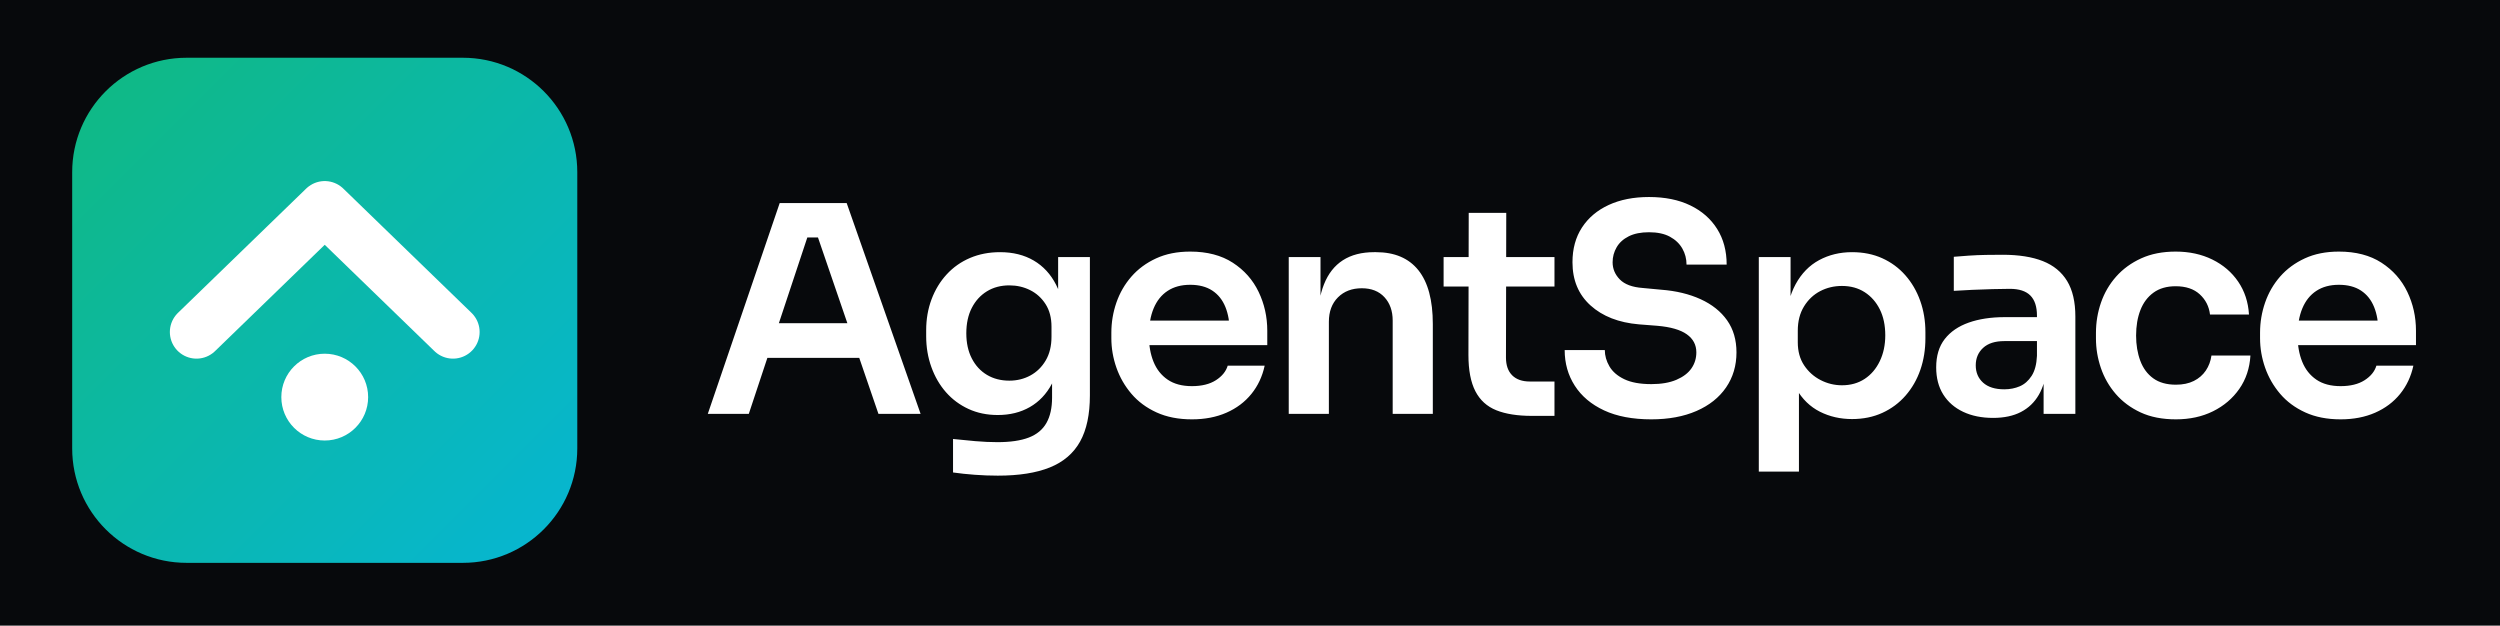
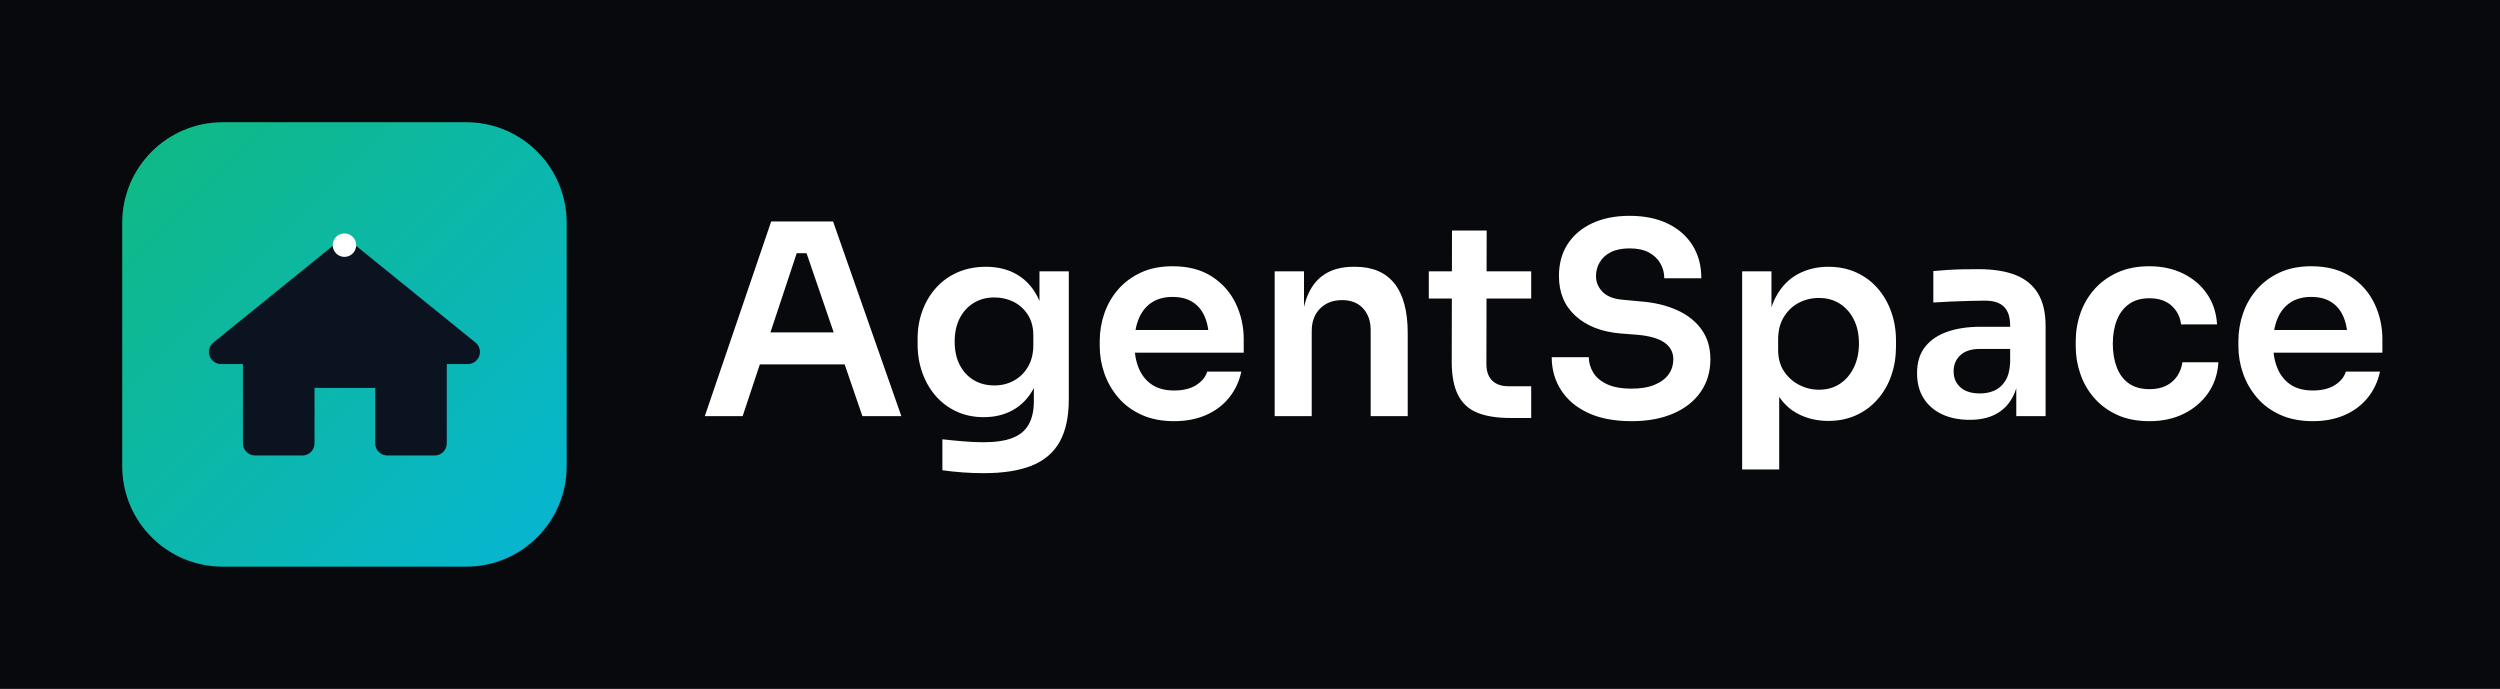
- <svg xmlns="http://www.w3.org/2000/svg" viewBox="0 0 1039 260" width="1039" height="260" role="img" aria-label="AgentSpace">
+ <svg xmlns="http://www.w3.org/2000/svg" width="900" height="248" viewBox="0 0 900 248" role="img" aria-label="AgentSpace">
  <defs>
    <linearGradient id="as" x1="0" y1="0" x2="1" y2="1">
      <stop offset="0" stop-color="#10b981" />
      <stop offset="1" stop-color="#06b6d4" />
    </linearGradient>
  </defs>
-   <rect width="1039" height="260" fill="#07090c" />
-   <g transform="translate(30 24) scale(0.41)">
-     <rect width="512" height="512" rx="116" fill="url(#as)" />
-     <path d="M126 278 L256 152 L386 278" fill="none" stroke="#ffffff" stroke-width="54" stroke-linecap="round" stroke-linejoin="round" />
-     <circle cx="256" cy="344" r="44" fill="#ffffff" />
+   <rect width="900" height="248" fill="#07090c" />
+   <g transform="translate(44 44)">
+     <rect width="160" height="160" rx="36.16" fill="url(#as)" />
+     <g transform="scale(1.6)">
+       <g transform="translate(50 50) scale(0.91) translate(-50 -50)">
+         <g transform="translate(0 -2.15)">
+           <path d="M 50 29.3 L 80.5 54 L 72.3 54 L 72.3 76.6 L 60.6 76.6 L 60.6 59.9 L 39.6 59.9 L 39.6 76.6 L 27.9 76.6 L 27.9 54 L 19.5 54 Z" fill="#0b1220" stroke="#0b1220" stroke-width="6" stroke-linejoin="round" />
+           <circle cx="50" cy="27.6" r="2.9" fill="#ffffff" />
+         </g>
+       </g>
+     </g>
  </g>
-   <path transform="translate(292 172)" d="M2.16 0.00L32.04 -87.60L59.88 -87.60L90.60 0.00L73.08 0.00L47.04 -75.96L53.16 -73.32L38.16 -73.32L44.40 -75.96L19.20 0.00L2.16 0.00ZM23.04 -23.28L28.44 -37.68L63.96 -37.68L69.24 -23.28L23.04 -23.28ZM122.68 25.68Q118.00 25.68 113.14 25.32Q108.28 24.96 104.08 24.36L104.08 10.44Q108.40 10.92 113.32 11.34Q118.24 11.76 122.56 11.76Q130.60 11.76 135.58 9.84Q140.56 7.92 142.90 3.78Q145.24 -0.36 145.24 -6.72L145.24 -19.56L148.84 -27.72Q148.48 -18.72 145.12 -12.42Q141.76 -6.12 136.00 -2.82Q130.24 0.48 122.68 0.48Q115.96 0.48 110.50 -2.04Q105.04 -4.56 101.14 -9.00Q97.24 -13.44 95.08 -19.44Q92.92 -25.44 92.92 -32.28L92.92 -34.80Q92.92 -41.64 95.14 -47.58Q97.36 -53.52 101.44 -57.96Q105.52 -62.40 111.16 -64.80Q116.80 -67.20 123.64 -67.20Q131.68 -67.20 137.62 -63.72Q143.56 -60.24 146.92 -53.64Q150.28 -47.04 150.64 -37.44L147.76 -36.96L147.76 -65.16L160.96 -65.16L160.96 -7.68Q160.96 4.20 156.88 11.52Q152.80 18.84 144.34 22.26Q135.88 25.68 122.68 25.68ZM127.48 -13.80Q132.28 -13.80 136.24 -15.96Q140.20 -18.12 142.60 -22.20Q145.00 -26.28 145.00 -32.04L145.00 -36.24Q145.00 -41.76 142.54 -45.60Q140.08 -49.44 136.12 -51.42Q132.16 -53.40 127.48 -53.40Q122.20 -53.40 118.18 -50.94Q114.16 -48.48 111.88 -44.04Q109.60 -39.60 109.60 -33.48Q109.60 -27.48 111.88 -23.04Q114.16 -18.60 118.18 -16.20Q122.20 -13.80 127.48 -13.80ZM203.36 2.28Q194.96 2.28 188.66 -0.60Q182.36 -3.48 178.22 -8.34Q174.08 -13.20 171.98 -19.20Q169.88 -25.20 169.88 -31.44L169.88 -33.72Q169.88 -40.20 171.98 -46.26Q174.08 -52.32 178.22 -57.06Q182.36 -61.80 188.48 -64.62Q194.60 -67.44 202.64 -67.44Q213.20 -67.44 220.34 -62.82Q227.48 -58.20 231.08 -50.70Q234.68 -43.20 234.68 -34.56L234.68 -28.56L176.96 -28.56L176.96 -38.76L224.24 -38.76L219.08 -33.72Q219.08 -39.96 217.28 -44.40Q215.48 -48.84 211.82 -51.24Q208.16 -53.64 202.64 -53.64Q197.12 -53.64 193.28 -51.12Q189.44 -48.60 187.46 -43.86Q185.48 -39.12 185.48 -32.52Q185.48 -26.40 187.40 -21.66Q189.32 -16.92 193.28 -14.22Q197.24 -11.52 203.36 -11.52Q209.48 -11.52 213.32 -13.98Q217.16 -16.44 218.24 -20.04L233.60 -20.04Q232.16 -13.32 228.08 -8.28Q224.00 -3.24 217.70 -0.48Q211.40 2.28 203.36 2.28ZM243.60 0.00L243.60 -65.16L256.80 -65.16L256.80 -37.20L255.60 -37.20Q255.60 -47.16 258.24 -53.82Q260.88 -60.48 266.10 -63.84Q271.32 -67.20 279.12 -67.20L279.84 -67.20Q291.48 -67.20 297.48 -59.70Q303.48 -52.20 303.48 -37.32L303.48 0.00L286.80 0.00L286.80 -38.76Q286.80 -44.76 283.38 -48.48Q279.96 -52.20 273.96 -52.20Q267.84 -52.20 264.06 -48.42Q260.28 -44.64 260.28 -38.28L260.28 0.00L243.60 0.00ZM344.68 0.84Q335.68 0.84 329.86 -1.50Q324.04 -3.84 321.16 -9.42Q318.28 -15.00 318.28 -24.48L318.40 -83.52L334.00 -83.52L333.88 -23.40Q333.88 -18.60 336.46 -16.02Q339.04 -13.44 343.84 -13.44L354.04 -13.44L354.04 0.84L344.68 0.84ZM307.96 -52.92L307.96 -65.16L354.04 -65.16L354.04 -52.92L307.96 -52.92ZM394.28 2.28Q382.64 2.28 374.66 -1.44Q366.68 -5.16 362.48 -11.70Q358.28 -18.24 358.28 -26.52L374.96 -26.52Q374.96 -23.04 376.88 -19.74Q378.80 -16.44 383.06 -14.40Q387.32 -12.36 394.28 -12.36Q400.52 -12.36 404.72 -14.16Q408.92 -15.96 410.96 -18.90Q413.00 -21.84 413.00 -25.56Q413.00 -30.24 409.04 -33.06Q405.08 -35.88 396.80 -36.60L389.12 -37.20Q376.52 -38.28 369.02 -45.06Q361.52 -51.84 361.52 -63.00Q361.52 -71.40 365.48 -77.46Q369.44 -83.52 376.58 -86.82Q383.72 -90.12 393.32 -90.12Q403.28 -90.12 410.48 -86.64Q417.68 -83.16 421.64 -76.86Q425.60 -70.56 425.60 -62.04L408.92 -62.04Q408.92 -65.64 407.18 -68.70Q405.44 -71.76 402.02 -73.62Q398.60 -75.48 393.32 -75.48Q388.28 -75.48 384.92 -73.80Q381.56 -72.12 379.88 -69.24Q378.20 -66.36 378.20 -63.00Q378.20 -58.92 381.20 -55.86Q384.20 -52.80 390.68 -52.32L398.36 -51.60Q407.72 -50.88 414.80 -47.64Q421.88 -44.40 425.78 -38.88Q429.68 -33.36 429.68 -25.56Q429.68 -17.28 425.36 -10.98Q421.04 -4.68 413.06 -1.20Q405.08 2.28 394.28 2.28ZM438.96 24.00L438.96 -65.16L452.16 -65.16L452.16 -37.08L450.12 -37.20Q450.60 -47.16 454.26 -53.88Q457.92 -60.60 464.04 -63.90Q470.16 -67.20 477.72 -67.20Q484.68 -67.20 490.26 -64.68Q495.84 -62.16 499.86 -57.60Q503.88 -53.04 506.04 -46.98Q508.20 -40.92 508.20 -33.96L508.20 -31.44Q508.20 -24.36 506.10 -18.30Q504.00 -12.24 499.98 -7.62Q495.96 -3.00 490.32 -0.42Q484.68 2.16 477.72 2.16Q470.40 2.16 464.34 -0.90Q458.28 -3.96 454.56 -10.38Q450.84 -16.80 450.36 -27.00L455.64 -18.96L455.64 24.00L438.96 24.00ZM473.52 -11.88Q478.92 -11.88 482.94 -14.52Q486.96 -17.16 489.24 -21.90Q491.52 -26.64 491.52 -32.64Q491.52 -38.88 489.24 -43.44Q486.96 -48.00 482.94 -50.58Q478.92 -53.16 473.52 -53.16Q468.60 -53.16 464.46 -51.00Q460.32 -48.84 457.74 -44.64Q455.16 -40.44 455.16 -34.56L455.16 -29.76Q455.16 -24.12 457.80 -20.16Q460.44 -16.20 464.64 -14.04Q468.84 -11.88 473.52 -11.88ZM557.32 0.00L557.32 -19.32L554.56 -19.32L554.56 -40.80Q554.56 -46.44 551.80 -49.20Q549.04 -51.96 543.28 -51.96Q540.28 -51.96 536.08 -51.84Q531.88 -51.72 527.62 -51.54Q523.36 -51.36 520.00 -51.12L520.00 -65.28Q522.76 -65.52 526.24 -65.76Q529.72 -66.00 533.38 -66.06Q537.04 -66.12 540.28 -66.12Q550.36 -66.12 557.02 -63.48Q563.68 -60.84 567.10 -55.20Q570.52 -49.56 570.52 -40.44L570.52 0.00L557.32 0.00ZM536.32 1.68Q529.24 1.68 523.90 -0.84Q518.56 -3.36 515.62 -8.04Q512.68 -12.72 512.68 -19.32Q512.68 -26.52 516.22 -31.08Q519.76 -35.64 526.18 -37.92Q532.60 -40.20 541.24 -40.20L556.36 -40.20L556.36 -30.24L541.00 -30.24Q535.24 -30.24 532.18 -27.42Q529.12 -24.60 529.12 -20.16Q529.12 -15.72 532.18 -12.96Q535.24 -10.20 541.00 -10.20Q544.48 -10.20 547.42 -11.46Q550.36 -12.72 552.34 -15.78Q554.32 -18.84 554.56 -24.12L558.64 -19.44Q558.04 -12.60 555.34 -7.92Q552.64 -3.24 547.90 -0.78Q543.16 1.68 536.32 1.68ZM612.32 2.28Q603.80 2.28 597.62 -0.60Q591.44 -3.48 587.30 -8.28Q583.16 -13.08 581.12 -19.08Q579.08 -25.08 579.08 -31.32L579.08 -33.60Q579.08 -40.20 581.18 -46.26Q583.28 -52.32 587.48 -57.06Q591.68 -61.80 597.86 -64.62Q604.04 -67.44 612.20 -67.44Q620.72 -67.44 627.44 -64.14Q634.16 -60.84 638.18 -54.96Q642.20 -49.08 642.68 -41.28L626.48 -41.28Q625.88 -46.32 622.22 -49.68Q618.56 -53.04 612.20 -53.04Q606.68 -53.04 603.02 -50.40Q599.36 -47.76 597.56 -43.14Q595.76 -38.52 595.76 -32.52Q595.76 -26.76 597.50 -22.08Q599.24 -17.40 602.90 -14.76Q606.56 -12.12 612.32 -12.12Q616.64 -12.12 619.76 -13.68Q622.88 -15.24 624.74 -18.00Q626.60 -20.76 627.08 -24.24L643.28 -24.24Q642.80 -16.32 638.66 -10.38Q634.52 -4.44 627.74 -1.08Q620.96 2.28 612.32 2.28ZM680.76 2.28Q672.36 2.28 666.06 -0.60Q659.76 -3.48 655.62 -8.34Q651.48 -13.20 649.38 -19.20Q647.28 -25.20 647.28 -31.44L647.28 -33.72Q647.28 -40.20 649.38 -46.26Q651.48 -52.32 655.62 -57.06Q659.76 -61.80 665.88 -64.62Q672.00 -67.44 680.04 -67.44Q690.60 -67.44 697.74 -62.82Q704.88 -58.20 708.48 -50.70Q712.08 -43.20 712.08 -34.56L712.08 -28.56L654.36 -28.56L654.36 -38.76L701.64 -38.76L696.48 -33.72Q696.48 -39.96 694.68 -44.40Q692.88 -48.84 689.22 -51.24Q685.56 -53.64 680.04 -53.64Q674.52 -53.64 670.68 -51.12Q666.84 -48.60 664.86 -43.86Q662.88 -39.12 662.88 -32.52Q662.88 -26.40 664.80 -21.66Q666.72 -16.92 670.68 -14.22Q674.64 -11.52 680.76 -11.52Q686.88 -11.52 690.72 -13.98Q694.56 -16.44 695.64 -20.04L711.00 -20.04Q709.56 -13.32 705.48 -8.28Q701.40 -3.24 695.10 -0.48Q688.80 2.28 680.76 2.28Z" fill="#ffffff" />
+   <path transform="translate(252.0 149.8)" d="M1.73 0.00L25.63 -70.08L47.90 -70.08L72.48 0.00L58.46 0.00L37.63 -60.77L42.53 -58.66L30.53 -58.66L35.52 -60.77L15.36 0.00L1.73 0.00ZM18.43 -18.62L22.75 -30.14L51.17 -30.14L55.39 -18.62L18.43 -18.62ZM102.14 20.54Q98.40 20.54 94.51 20.26Q90.62 19.97 87.26 19.49L87.26 8.35Q90.72 8.74 94.66 9.07Q98.59 9.41 102.05 9.41Q108.48 9.41 112.46 7.87Q116.45 6.34 118.32 3.02Q120.19 -0.29 120.19 -5.38L120.19 -15.65L123.07 -22.18Q122.78 -14.98 120.10 -9.94Q117.41 -4.90 112.80 -2.26Q108.19 0.38 102.14 0.38Q96.77 0.38 92.40 -1.63Q88.03 -3.65 84.91 -7.20Q81.79 -10.75 80.06 -15.55Q78.34 -20.35 78.34 -25.82L78.34 -27.84Q78.34 -33.31 80.11 -38.06Q81.89 -42.82 85.15 -46.37Q88.42 -49.92 92.93 -51.84Q97.44 -53.76 102.91 -53.76Q109.34 -53.76 114.10 -50.98Q118.85 -48.19 121.54 -42.91Q124.22 -37.63 124.51 -29.95L122.21 -29.57L122.21 -52.13L132.77 -52.13L132.77 -6.14Q132.77 3.36 129.50 9.22Q126.24 15.07 119.47 17.81Q112.70 20.54 102.14 20.54ZM105.98 -11.04Q109.82 -11.04 112.99 -12.77Q116.16 -14.50 118.08 -17.76Q120.00 -21.02 120.00 -25.63L120.00 -28.99Q120.00 -33.41 118.03 -36.48Q116.06 -39.55 112.90 -41.14Q109.73 -42.72 105.98 -42.72Q101.76 -42.72 98.54 -40.75Q95.33 -38.78 93.50 -35.23Q91.68 -31.68 91.68 -26.78Q91.68 -21.98 93.50 -18.43Q95.33 -14.88 98.54 -12.96Q101.76 -11.04 105.98 -11.04ZM170.69 1.82Q163.97 1.82 158.93 -0.48Q153.89 -2.78 150.58 -6.67Q147.26 -10.56 145.58 -15.36Q143.90 -20.16 143.90 -25.15L143.90 -26.98Q143.90 -32.16 145.58 -37.01Q147.26 -41.86 150.58 -45.65Q153.89 -49.44 158.78 -51.70Q163.68 -53.95 170.11 -53.95Q178.56 -53.95 184.27 -50.26Q189.98 -46.56 192.86 -40.56Q195.74 -34.56 195.74 -27.65L195.74 -22.85L149.57 -22.85L149.57 -31.01L187.39 -31.01L183.26 -26.98Q183.26 -31.97 181.82 -35.52Q180.38 -39.07 177.46 -40.99Q174.53 -42.91 170.11 -42.91Q165.70 -42.91 162.62 -40.90Q159.55 -38.88 157.97 -35.09Q156.38 -31.30 156.38 -26.02Q156.38 -21.12 157.92 -17.33Q159.46 -13.54 162.62 -11.38Q165.79 -9.22 170.69 -9.22Q175.58 -9.22 178.66 -11.18Q181.73 -13.15 182.59 -16.03L194.88 -16.03Q193.73 -10.66 190.46 -6.62Q187.20 -2.59 182.16 -0.38Q177.12 1.82 170.69 1.82ZM206.88 0.00L206.88 -52.13L217.44 -52.13L217.44 -29.76L216.48 -29.76Q216.48 -37.73 218.59 -43.06Q220.70 -48.38 224.88 -51.07Q229.06 -53.76 235.30 -53.76L235.87 -53.76Q245.18 -53.76 249.98 -47.76Q254.78 -41.76 254.78 -29.86L254.78 0.00L241.44 0.00L241.44 -31.01Q241.44 -35.81 238.70 -38.78Q235.97 -41.76 231.17 -41.76Q226.27 -41.76 223.25 -38.74Q220.22 -35.71 220.22 -30.62L220.22 0.00L206.88 0.00ZM291.74 0.67Q284.54 0.67 279.89 -1.20Q275.23 -3.07 272.93 -7.54Q270.62 -12.00 270.62 -19.58L270.72 -66.82L283.20 -66.82L283.10 -18.72Q283.10 -14.88 285.17 -12.82Q287.23 -10.75 291.07 -10.75L299.23 -10.75L299.23 0.67L291.74 0.67ZM262.37 -42.34L262.37 -52.13L299.23 -52.13L299.23 -42.34L262.37 -42.34ZM335.42 1.82Q326.11 1.82 319.73 -1.15Q313.34 -4.13 309.98 -9.36Q306.62 -14.59 306.62 -21.22L319.97 -21.22Q319.97 -18.43 321.50 -15.79Q323.04 -13.15 326.45 -11.52Q329.86 -9.89 335.42 -9.89Q340.42 -9.89 343.78 -11.33Q347.14 -12.77 348.77 -15.12Q350.40 -17.47 350.40 -20.45Q350.40 -24.19 347.23 -26.45Q344.06 -28.70 337.44 -29.28L331.30 -29.76Q321.22 -30.62 315.22 -36.05Q309.22 -41.47 309.22 -50.40Q309.22 -57.12 312.38 -61.97Q315.55 -66.82 321.26 -69.46Q326.98 -72.10 334.66 -72.10Q342.62 -72.10 348.38 -69.31Q354.14 -66.53 357.31 -61.49Q360.48 -56.45 360.48 -49.63L347.14 -49.63Q347.14 -52.51 345.74 -54.96Q344.35 -57.41 341.62 -58.90Q338.88 -60.38 334.66 -60.38Q330.62 -60.38 327.94 -59.04Q325.25 -57.70 323.90 -55.39Q322.56 -53.09 322.56 -50.40Q322.56 -47.14 324.96 -44.69Q327.36 -42.24 332.54 -41.86L338.69 -41.28Q346.18 -40.70 351.84 -38.11Q357.50 -35.52 360.62 -31.10Q363.74 -26.69 363.74 -20.45Q363.74 -13.82 360.29 -8.78Q356.83 -3.74 350.45 -0.96Q344.06 1.82 335.42 1.82ZM375.17 19.20L375.17 -52.13L385.73 -52.13L385.73 -29.66L384.10 -29.76Q384.48 -37.73 387.41 -43.10Q390.34 -48.48 395.23 -51.12Q400.13 -53.76 406.18 -53.76Q411.74 -53.76 416.21 -51.74Q420.67 -49.73 423.89 -46.08Q427.10 -42.43 428.83 -37.58Q430.56 -32.74 430.56 -27.17L430.56 -25.15Q430.56 -19.49 428.88 -14.64Q427.20 -9.79 423.98 -6.10Q420.77 -2.40 416.26 -0.34Q411.74 1.73 406.18 1.73Q400.32 1.73 395.47 -0.72Q390.62 -3.17 387.65 -8.30Q384.67 -13.44 384.29 -21.60L388.51 -15.17L388.51 19.20L375.17 19.20ZM402.82 -9.50Q407.14 -9.50 410.35 -11.62Q413.57 -13.73 415.39 -17.52Q417.22 -21.31 417.22 -26.11Q417.22 -31.10 415.39 -34.75Q413.57 -38.40 410.35 -40.46Q407.14 -42.53 402.82 -42.53Q398.88 -42.53 395.57 -40.80Q392.26 -39.07 390.19 -35.71Q388.13 -32.35 388.13 -27.65L388.13 -23.81Q388.13 -19.30 390.24 -16.13Q392.35 -12.96 395.71 -11.23Q399.07 -9.50 402.82 -9.50ZM473.86 0.00L473.86 -15.46L471.65 -15.46L471.65 -32.64Q471.65 -37.15 469.44 -39.36Q467.23 -41.57 462.62 -41.57Q460.22 -41.57 456.86 -41.47Q453.50 -41.38 450.10 -41.23Q446.69 -41.09 444.00 -40.90L444.00 -52.22Q446.21 -52.42 448.99 -52.61Q451.78 -52.80 454.70 -52.85Q457.63 -52.90 460.22 -52.90Q468.29 -52.90 473.62 -50.78Q478.94 -48.67 481.68 -44.16Q484.42 -39.65 484.42 -32.35L484.42 0.00L473.86 0.00ZM457.06 1.34Q451.39 1.34 447.12 -0.67Q442.85 -2.69 440.50 -6.43Q438.14 -10.18 438.14 -15.46Q438.14 -21.22 440.98 -24.86Q443.81 -28.51 448.94 -30.34Q454.08 -32.16 460.99 -32.16L473.09 -32.16L473.09 -24.19L460.80 -24.19Q456.19 -24.19 453.74 -21.94Q451.30 -19.68 451.30 -16.13Q451.30 -12.58 453.74 -10.37Q456.19 -8.16 460.80 -8.16Q463.58 -8.16 465.94 -9.17Q468.29 -10.18 469.87 -12.62Q471.46 -15.07 471.65 -19.30L474.91 -15.55Q474.43 -10.08 472.27 -6.34Q470.11 -2.59 466.32 -0.62Q462.53 1.34 457.06 1.34ZM521.86 1.82Q515.04 1.82 510.10 -0.48Q505.15 -2.78 501.84 -6.62Q498.53 -10.46 496.90 -15.26Q495.26 -20.06 495.26 -25.06L495.26 -26.88Q495.26 -32.16 496.94 -37.01Q498.62 -41.86 501.98 -45.65Q505.34 -49.44 510.29 -51.70Q515.23 -53.95 521.76 -53.95Q528.58 -53.95 533.95 -51.31Q539.33 -48.67 542.54 -43.97Q545.76 -39.26 546.14 -33.02L533.18 -33.02Q532.70 -37.06 529.78 -39.74Q526.85 -42.43 521.76 -42.43Q517.34 -42.43 514.42 -40.32Q511.49 -38.21 510.05 -34.51Q508.61 -30.82 508.61 -26.02Q508.61 -21.41 510.00 -17.66Q511.39 -13.92 514.32 -11.81Q517.25 -9.70 521.86 -9.70Q525.31 -9.70 527.81 -10.94Q530.30 -12.19 531.79 -14.40Q533.28 -16.61 533.66 -19.39L546.62 -19.39Q546.24 -13.06 542.93 -8.30Q539.62 -3.55 534.19 -0.86Q528.77 1.82 521.86 1.82ZM580.61 1.82Q573.89 1.82 568.85 -0.48Q563.81 -2.78 560.50 -6.67Q557.18 -10.56 555.50 -15.36Q553.82 -20.16 553.82 -25.15L553.82 -26.98Q553.82 -32.16 555.50 -37.01Q557.18 -41.86 560.50 -45.65Q563.81 -49.44 568.70 -51.70Q573.60 -53.95 580.03 -53.95Q588.48 -53.95 594.19 -50.26Q599.90 -46.56 602.78 -40.56Q605.66 -34.56 605.66 -27.65L605.66 -22.85L559.49 -22.85L559.49 -31.01L597.31 -31.01L593.18 -26.98Q593.18 -31.97 591.74 -35.52Q590.30 -39.07 587.38 -40.99Q584.45 -42.91 580.03 -42.91Q575.62 -42.91 572.54 -40.90Q569.47 -38.88 567.89 -35.09Q566.30 -31.30 566.30 -26.02Q566.30 -21.12 567.84 -17.33Q569.38 -13.54 572.54 -11.38Q575.71 -9.22 580.61 -9.22Q585.50 -9.22 588.58 -11.18Q591.65 -13.15 592.51 -16.03L604.80 -16.03Q603.65 -10.66 600.38 -6.62Q597.12 -2.59 592.08 -0.38Q587.04 1.82 580.61 1.82Z" fill="#ffffff" />
</svg>
